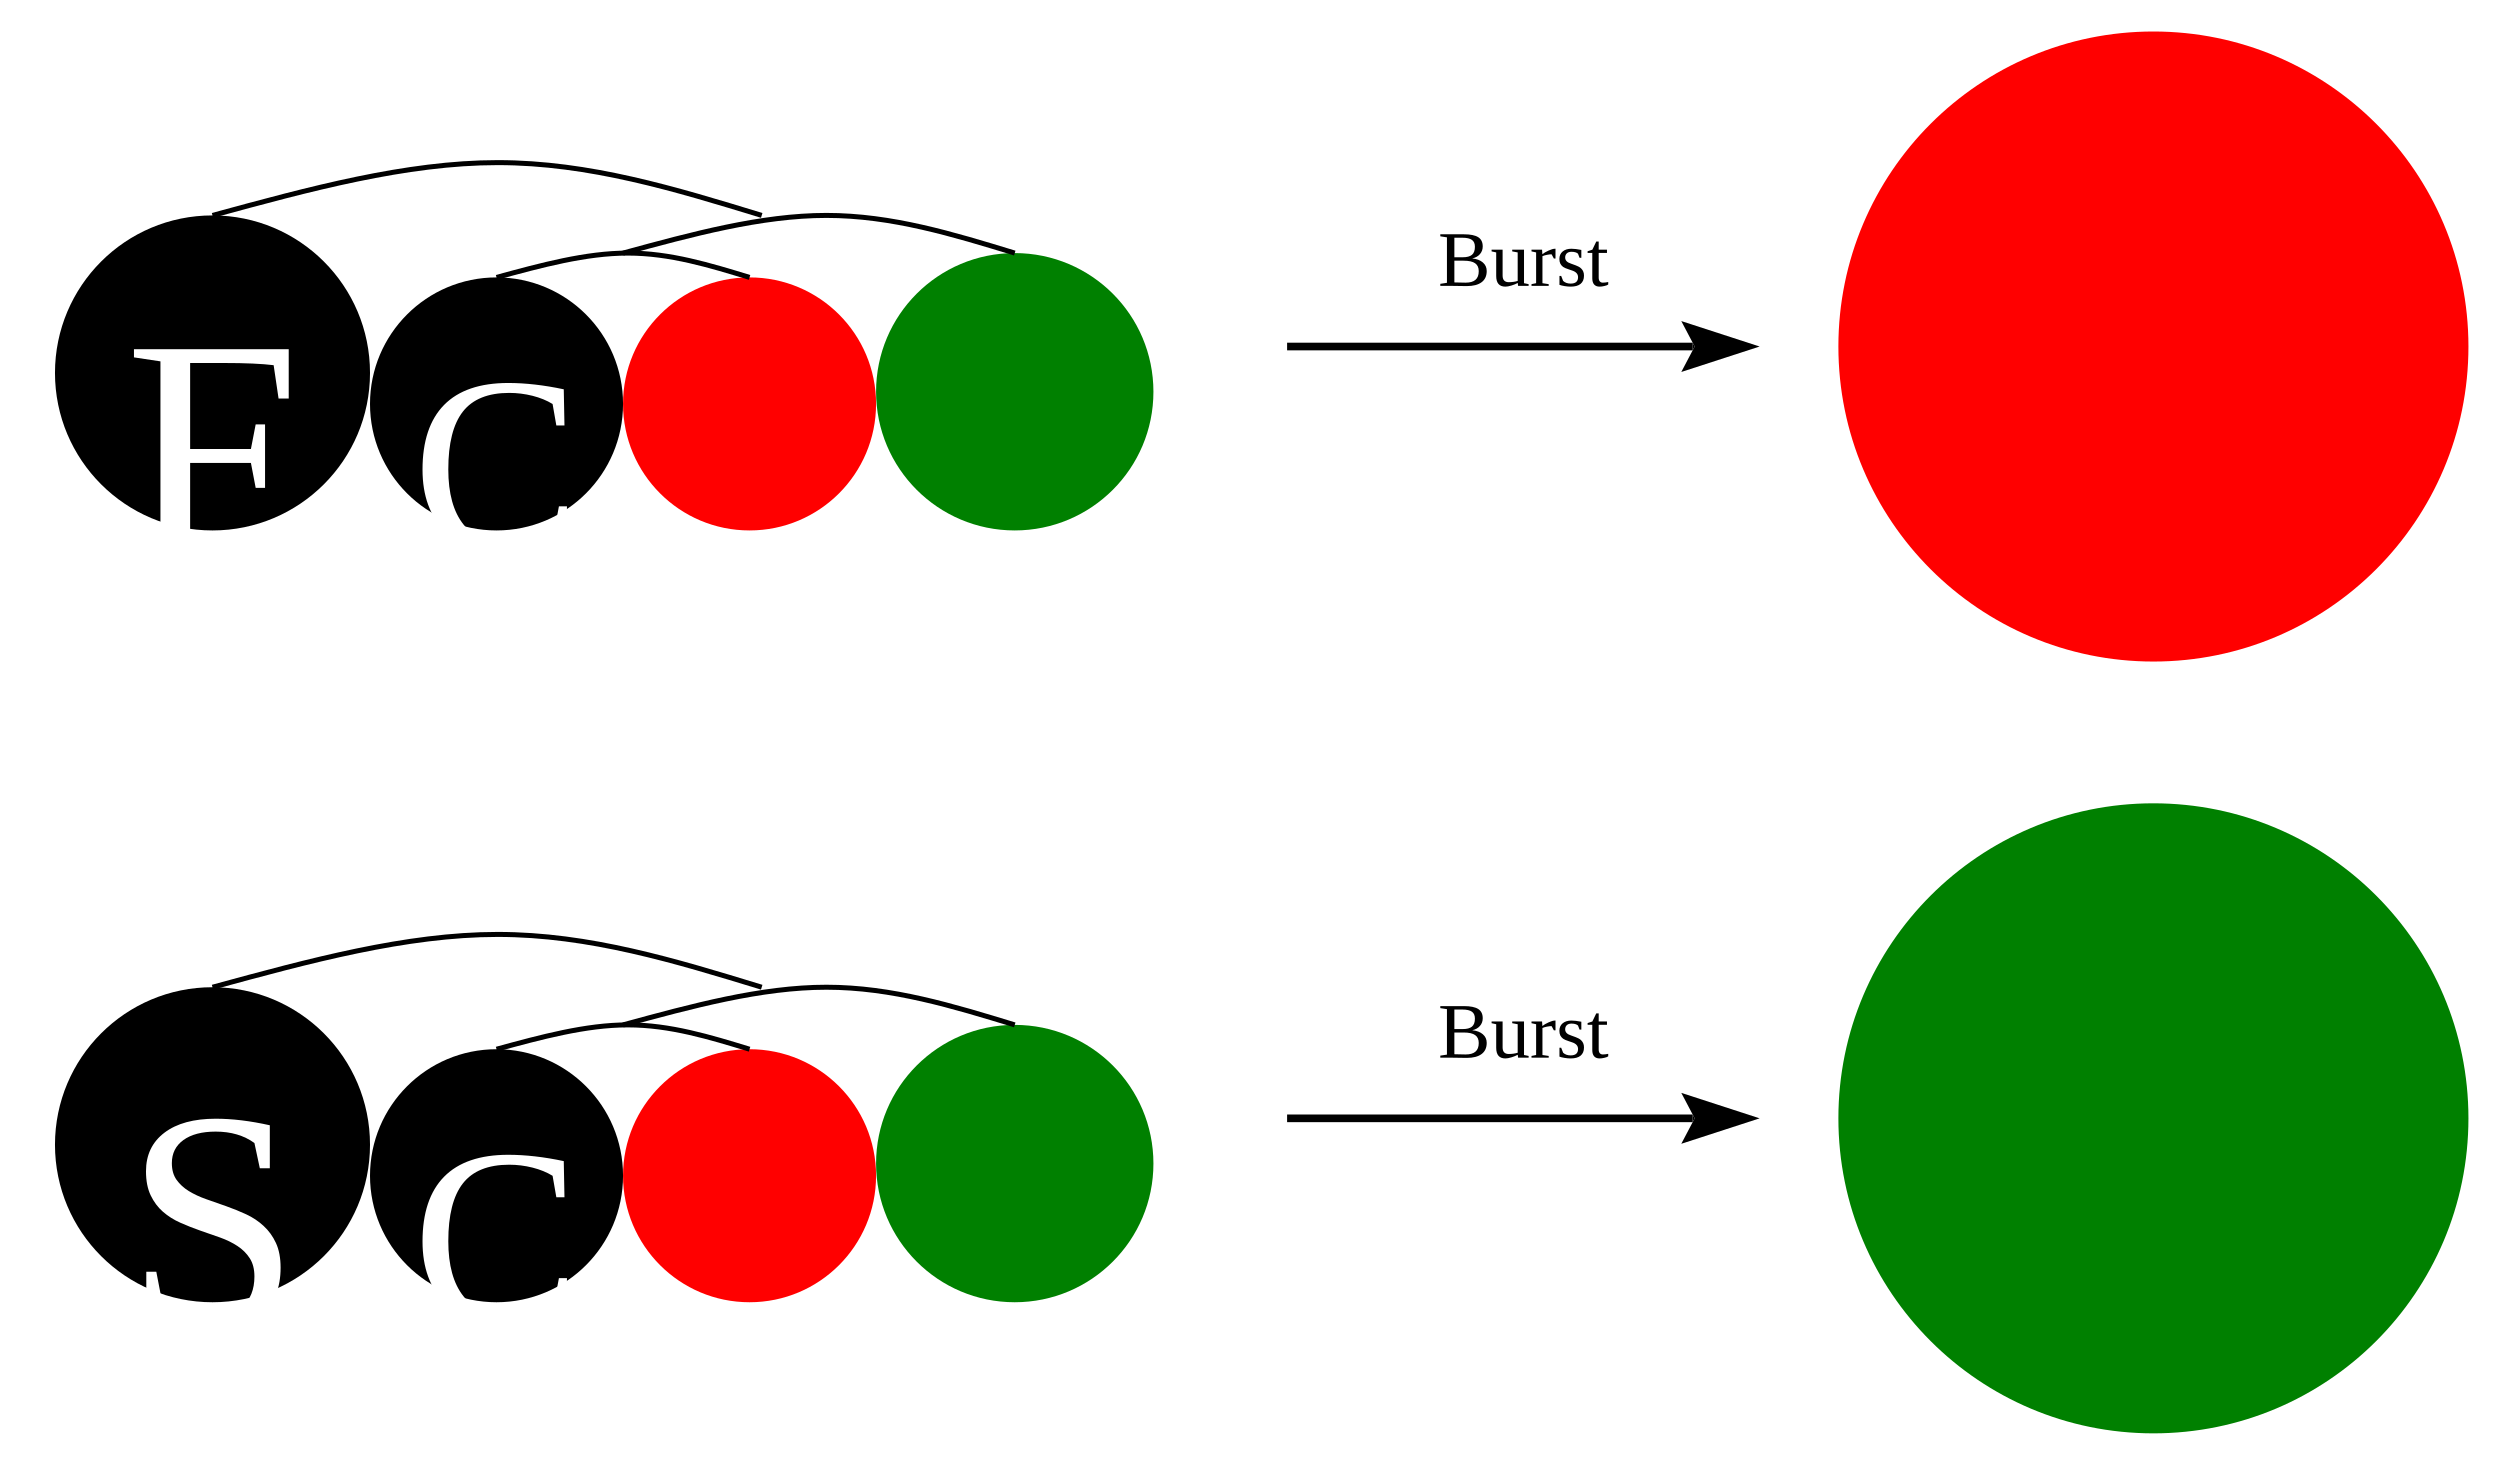
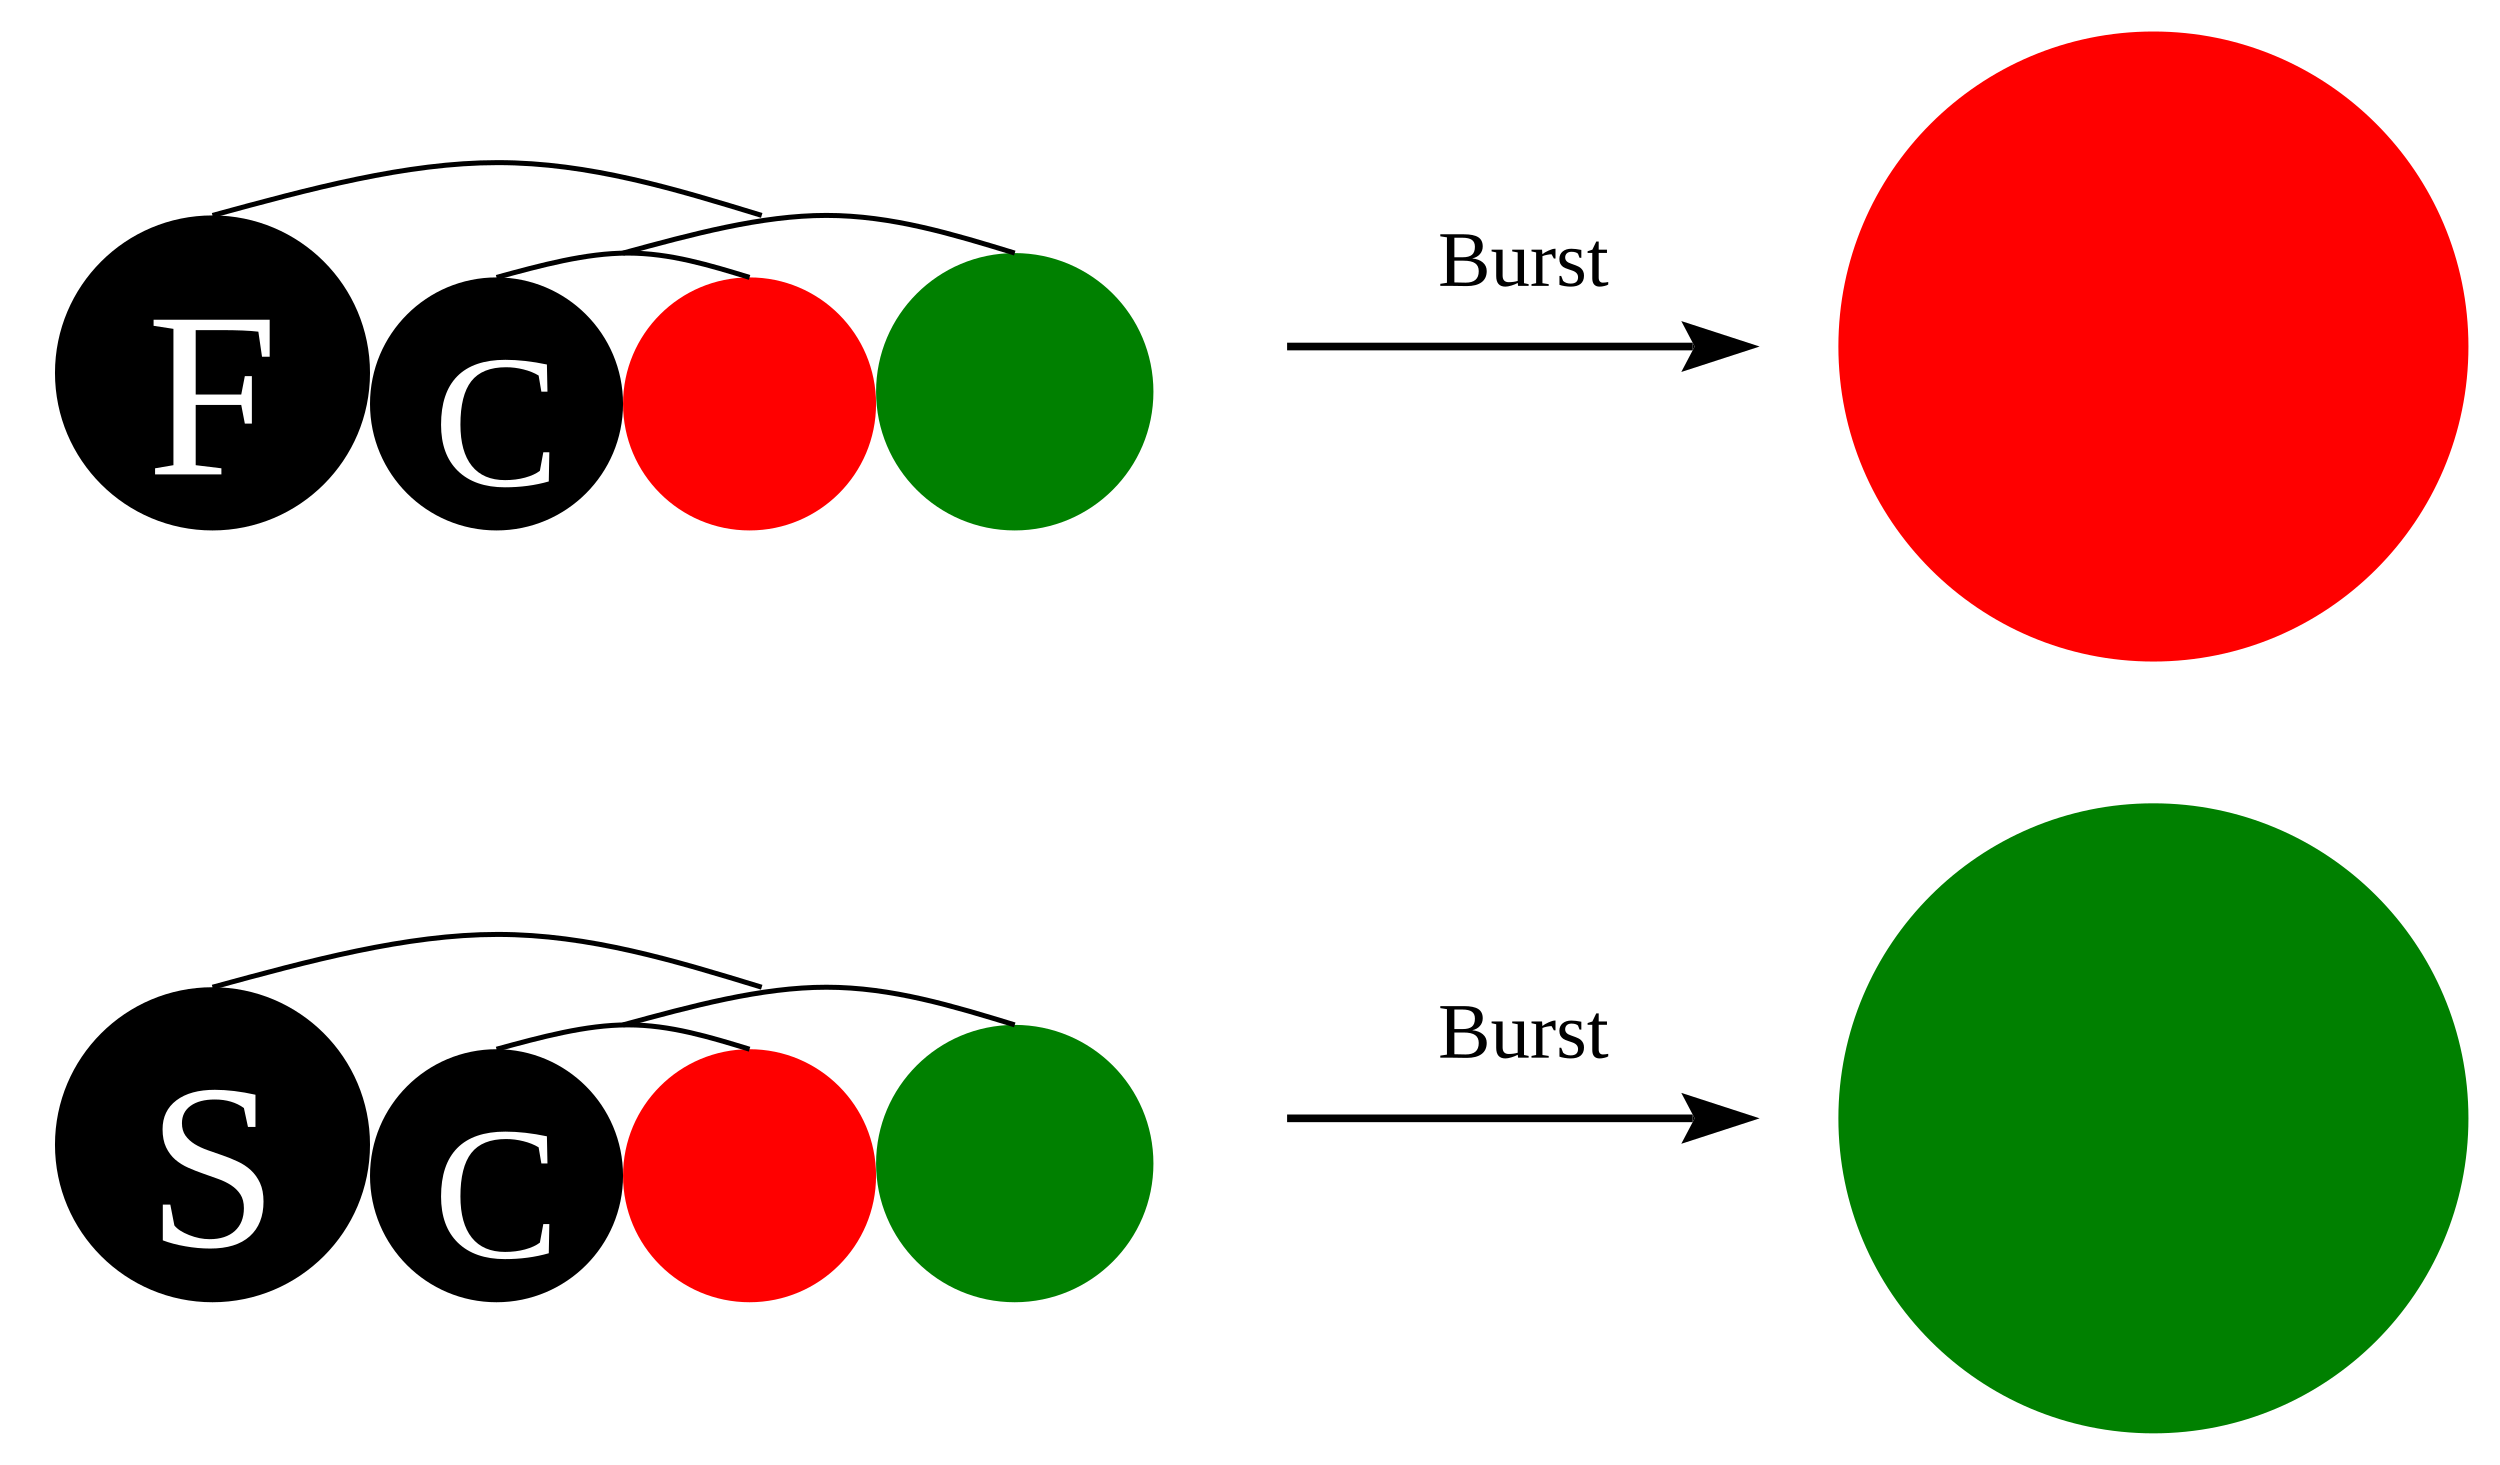
<svg xmlns="http://www.w3.org/2000/svg" height="292.986" stroke-opacity="1" viewBox="0 0 500 293" font-size="1" width="500" stroke="rgb(0,0,0)" version="1.1">
  <defs />
  <g stroke-linejoin="miter" stroke-opacity="1.0" fill-opacity="1.0" font-size="15.752px" stroke="rgb(0,0,0)" stroke-width="1.531" fill="rgb(0,0,0)" stroke-linecap="butt" stroke-miterlimit="10.0">
    <text dominant-baseline="middle" transform="matrix(1,0,0,1,304.6762,207.9253)" stroke="none" text-anchor="middle">Burst</text>
  </g>
  <g stroke-linejoin="miter" stroke-opacity="1.0" fill-opacity="0.0" stroke="rgb(0,0,0)" stroke-width="1.531" fill="rgb(0,0,0)" stroke-linecap="butt" stroke-miterlimit="10.0">
    <path d="M 257.421,223.677 h 81.115 " />
  </g>
  <g stroke-linejoin="miter" stroke-opacity="1.0" fill-opacity="1.0" stroke="rgb(0,0,0)" stroke-width="0.0" fill="rgb(0,0,0)" stroke-linecap="butt" stroke-miterlimit="10.0" />
  <g stroke-linejoin="miter" stroke-opacity="1.0" fill-opacity="1.0" stroke="rgb(0,0,0)" stroke-width="0.0" fill="rgb(0,0,0)" stroke-linecap="butt" stroke-miterlimit="10.0" />
  <g stroke-linejoin="miter" stroke-opacity="1.0" fill-opacity="1.0" stroke="rgb(0,0,0)" stroke-width="0.0" fill="rgb(0,0,0)" stroke-linecap="butt" stroke-miterlimit="10.0">
    <path d="M 351.932,223.677 l -15.67,-5.092 l 2.677,5.092 l -2.677,5.092 Z" />
  </g>
  <g stroke-linejoin="miter" stroke-opacity="1.0" fill-opacity="1.0" stroke="rgb(0,0,0)" stroke-width="0.0" fill="rgb(0,0,0)" stroke-linecap="butt" stroke-miterlimit="10.0">
    <path d="M 338.938,223.677 h -0.402 v -0.765 l 0.402,0.765 h -0.402 v 0.765 Z" />
  </g>
  <g stroke-linejoin="miter" stroke-opacity="1.0" fill-opacity="1.0" stroke="rgb(0,0,0)" stroke-width="0.0" fill="rgb(0,128,0)" stroke-linecap="butt" stroke-miterlimit="10.0">
    <path d="M 493.699,223.677 c 0,-34.798 -28.209,-63.008 -63.008 -63.008c -34.798,-0 -63.008,28.209 -63.008 63.008c -0,34.798 28.209,63.008 63.008 63.008c 34.798,0 63.008,-28.209 63.008 -63.008Z" />
  </g>
  <g stroke-linejoin="miter" stroke-opacity="1.0" fill-opacity="1.0" stroke="rgb(0,0,0)" stroke-width="0.0" fill="rgb(0,128,0)" stroke-linecap="butt" stroke-miterlimit="10.0">
    <path d="M 230.684,232.725 c 0,-15.319 -12.418,-27.737 -27.737 -27.737c -15.319,-0 -27.737,12.418 -27.737 27.737c -0,15.319 12.418,27.737 27.737 27.737c 15.319,0 27.737,-12.418 27.737 -27.737Z" />
  </g>
  <g stroke-linejoin="miter" stroke-opacity="1.0" fill-opacity="1.0" stroke="rgb(0,0,0)" stroke-width="0.0" fill="rgb(255,0,0)" stroke-linecap="butt" stroke-miterlimit="10.0">
    <path d="M 175.209,235.158 c 0,-13.975 -11.329,-25.304 -25.304 -25.304c -13.975,-0 -25.304,11.329 -25.304 25.304c -0,13.975 11.329,25.304 25.304 25.304c 13.975,0 25.304,-11.329 25.304 -25.304Z" />
  </g>
  <g stroke-linejoin="miter" stroke-opacity="1.0" fill-opacity="1.0" stroke="rgb(0,0,0)" stroke-width="0.0" fill="rgb(0,0,0)" stroke-linecap="butt" stroke-miterlimit="10.0">
    <path d="M 124.601,235.158 c 0,-13.975 -11.329,-25.304 -25.304 -25.304c -13.975,-0 -25.304,11.329 -25.304 25.304c -0,13.975 11.329,25.304 25.304 25.304c 13.975,0 25.304,-11.329 25.304 -25.304Z" />
  </g>
-   <g stroke-linejoin="miter" stroke-opacity="1.0" fill-opacity="1.0" font-size="50.608px" stroke="rgb(0,0,0)" stroke-width="1.531" fill="rgb(255,255,255)" stroke-linecap="butt" stroke-miterlimit="10.0">
-     <text dominant-baseline="middle" transform="matrix(1,0,0,1,99.2967,252.8711)" stroke="none" text-anchor="middle">C</text>
+   <g stroke-linejoin="miter" stroke-opacity="1.0" fill-opacity="1.0" font-size="37.956px" stroke="rgb(0,0,0)" stroke-width="1.531" fill="rgb(255,255,255)" stroke-linecap="butt" stroke-miterlimit="10.0">
+     <text dominant-baseline="middle" transform="matrix(1,0,0,1,99.2967,242.7494)" stroke="none" text-anchor="middle">C</text>
  </g>
  <g stroke-linejoin="miter" stroke-opacity="1.0" fill-opacity="0.0" stroke="rgb(0,0,0)" stroke-width="1.0" fill="rgb(0,0,0)" stroke-linecap="butt" stroke-miterlimit="10.0">
    <path d="M 99.297,209.854 c 8.921,-2.433 17.843,-4.866 26.277 -4.866c 8.435,0 16.383,2.433 24.331 4.866" />
  </g>
  <g stroke-linejoin="miter" stroke-opacity="1.0" fill-opacity="1.0" stroke="rgb(0,0,0)" stroke-width="0.0" fill="rgb(0,0,0)" stroke-linecap="butt" stroke-miterlimit="10.0" />
  <g stroke-linejoin="miter" stroke-opacity="1.0" fill-opacity="1.0" stroke="rgb(0,0,0)" stroke-width="0.0" fill="rgb(0,0,0)" stroke-linecap="butt" stroke-miterlimit="10.0" />
  <g stroke-linejoin="miter" stroke-opacity="1.0" fill-opacity="1.0" stroke="rgb(0,0,0)" stroke-width="0.0" fill="rgb(0,0,0)" stroke-linecap="butt" stroke-miterlimit="10.0" />
  <g stroke-linejoin="miter" stroke-opacity="1.0" fill-opacity="1.0" stroke="rgb(0,0,0)" stroke-width="0.0" fill="rgb(0,0,0)" stroke-linecap="butt" stroke-miterlimit="10.0" />
  <g stroke-linejoin="miter" stroke-opacity="1.0" fill-opacity="0.0" stroke="rgb(0,0,0)" stroke-width="1.0" fill="rgb(0,0,0)" stroke-linecap="butt" stroke-miterlimit="10.0">
    <path d="M 124.601,204.988 c 13.811,-3.767 27.622,-7.533 40.679 -7.533c 13.058,-0 25.362,3.767 37.666 7.533" />
  </g>
  <g stroke-linejoin="miter" stroke-opacity="1.0" fill-opacity="1.0" stroke="rgb(0,0,0)" stroke-width="0.0" fill="rgb(0,0,0)" stroke-linecap="butt" stroke-miterlimit="10.0" />
  <g stroke-linejoin="miter" stroke-opacity="1.0" fill-opacity="1.0" stroke="rgb(0,0,0)" stroke-width="0.0" fill="rgb(0,0,0)" stroke-linecap="butt" stroke-miterlimit="10.0" />
  <g stroke-linejoin="miter" stroke-opacity="1.0" fill-opacity="1.0" stroke="rgb(0,0,0)" stroke-width="0.0" fill="rgb(0,0,0)" stroke-linecap="butt" stroke-miterlimit="10.0" />
  <g stroke-linejoin="miter" stroke-opacity="1.0" fill-opacity="1.0" stroke="rgb(0,0,0)" stroke-width="0.0" fill="rgb(0,0,0)" stroke-linecap="butt" stroke-miterlimit="10.0" />
  <g stroke-linejoin="miter" stroke-opacity="1.0" fill-opacity="1.0" stroke="rgb(0,0,0)" stroke-width="0.0" fill="rgb(0,0,0)" stroke-linecap="butt" stroke-miterlimit="10.0">
    <path d="M 73.993,228.958 c 0,-17.399 -14.105,-31.504 -31.504 -31.504c -17.399,-0 -31.504,14.105 -31.504 31.504c -0,17.399 14.105,31.504 31.504 31.504c 17.399,0 31.504,-14.105 31.504 -31.504Z" />
  </g>
-   <g stroke-linejoin="miter" stroke-opacity="1.0" fill-opacity="1.0" font-size="63.008px" stroke="rgb(0,0,0)" stroke-width="1.531" fill="rgb(255,255,255)" stroke-linecap="butt" stroke-miterlimit="10.0">
-     <text dominant-baseline="middle" transform="matrix(1,0,0,1,42.4888,251.0111)" stroke="none" text-anchor="middle">S</text>
+   <g stroke-linejoin="miter" stroke-opacity="1.0" fill-opacity="1.0" font-size="47.256px" stroke="rgb(0,0,0)" stroke-width="1.531" fill="rgb(255,255,255)" stroke-linecap="butt" stroke-miterlimit="10.0">
+     <text dominant-baseline="middle" transform="matrix(1,0,0,1,42.4888,238.4096)" stroke="none" text-anchor="middle">S</text>
  </g>
  <g stroke-linejoin="miter" stroke-opacity="1.0" fill-opacity="0.0" stroke="rgb(0,0,0)" stroke-width="1.0" fill="rgb(0,0,0)" stroke-linecap="butt" stroke-miterlimit="10.0">
    <path d="M 42.489,197.455 c 19.364,-5.281 38.729,-10.562 57.037 -10.562c 18.308,-0 35.56,5.281 52.812 10.562" />
  </g>
  <g stroke-linejoin="miter" stroke-opacity="1.0" fill-opacity="1.0" stroke="rgb(0,0,0)" stroke-width="0.0" fill="rgb(0,0,0)" stroke-linecap="butt" stroke-miterlimit="10.0" />
  <g stroke-linejoin="miter" stroke-opacity="1.0" fill-opacity="1.0" stroke="rgb(0,0,0)" stroke-width="0.0" fill="rgb(0,0,0)" stroke-linecap="butt" stroke-miterlimit="10.0" />
  <g stroke-linejoin="miter" stroke-opacity="1.0" fill-opacity="1.0" stroke="rgb(0,0,0)" stroke-width="0.0" fill="rgb(0,0,0)" stroke-linecap="butt" stroke-miterlimit="10.0" />
  <g stroke-linejoin="miter" stroke-opacity="1.0" fill-opacity="1.0" stroke="rgb(0,0,0)" stroke-width="0.0" fill="rgb(0,0,0)" stroke-linecap="butt" stroke-miterlimit="10.0" />
  <g stroke-linejoin="miter" stroke-opacity="1.0" fill-opacity="1.0" font-size="15.752px" stroke="rgb(0,0,0)" stroke-width="1.531" fill="rgb(0,0,0)" stroke-linecap="butt" stroke-miterlimit="10.0">
    <text dominant-baseline="middle" transform="matrix(1,0,0,1,304.6762,53.5565)" stroke="none" text-anchor="middle">Burst</text>
  </g>
  <g stroke-linejoin="miter" stroke-opacity="1.0" fill-opacity="0.0" stroke="rgb(0,0,0)" stroke-width="1.531" fill="rgb(0,0,0)" stroke-linecap="butt" stroke-miterlimit="10.0">
    <path d="M 257.421,69.308 h 81.115 " />
  </g>
  <g stroke-linejoin="miter" stroke-opacity="1.0" fill-opacity="1.0" stroke="rgb(0,0,0)" stroke-width="0.0" fill="rgb(0,0,0)" stroke-linecap="butt" stroke-miterlimit="10.0" />
  <g stroke-linejoin="miter" stroke-opacity="1.0" fill-opacity="1.0" stroke="rgb(0,0,0)" stroke-width="0.0" fill="rgb(0,0,0)" stroke-linecap="butt" stroke-miterlimit="10.0" />
  <g stroke-linejoin="miter" stroke-opacity="1.0" fill-opacity="1.0" stroke="rgb(0,0,0)" stroke-width="0.0" fill="rgb(0,0,0)" stroke-linecap="butt" stroke-miterlimit="10.0">
    <path d="M 351.932,69.308 l -15.67,-5.092 l 2.677,5.092 l -2.677,5.092 Z" />
  </g>
  <g stroke-linejoin="miter" stroke-opacity="1.0" fill-opacity="1.0" stroke="rgb(0,0,0)" stroke-width="0.0" fill="rgb(0,0,0)" stroke-linecap="butt" stroke-miterlimit="10.0">
    <path d="M 338.938,69.308 h -0.402 v -0.765 l 0.402,0.765 h -0.402 v 0.765 Z" />
  </g>
  <g stroke-linejoin="miter" stroke-opacity="1.0" fill-opacity="1.0" stroke="rgb(0,0,0)" stroke-width="0.0" fill="rgb(255,0,0)" stroke-linecap="butt" stroke-miterlimit="10.0">
    <path d="M 493.699,69.308 c 0,-34.798 -28.209,-63.008 -63.008 -63.008c -34.798,-0 -63.008,28.209 -63.008 63.008c -0,34.798 28.209,63.008 63.008 63.008c 34.798,0 63.008,-28.209 63.008 -63.008Z" />
  </g>
  <g stroke-linejoin="miter" stroke-opacity="1.0" fill-opacity="1.0" stroke="rgb(0,0,0)" stroke-width="0.0" fill="rgb(0,128,0)" stroke-linecap="butt" stroke-miterlimit="10.0">
    <path d="M 230.684,78.356 c 0,-15.319 -12.418,-27.737 -27.737 -27.737c -15.319,-0 -27.737,12.418 -27.737 27.737c -0,15.319 12.418,27.737 27.737 27.737c 15.319,0 27.737,-12.418 27.737 -27.737Z" />
  </g>
  <g stroke-linejoin="miter" stroke-opacity="1.0" fill-opacity="1.0" stroke="rgb(0,0,0)" stroke-width="0.0" fill="rgb(255,0,0)" stroke-linecap="butt" stroke-miterlimit="10.0">
    <path d="M 175.209,80.789 c 0,-13.975 -11.329,-25.304 -25.304 -25.304c -13.975,-0 -25.304,11.329 -25.304 25.304c -0,13.975 11.329,25.304 25.304 25.304c 13.975,0 25.304,-11.329 25.304 -25.304Z" />
  </g>
  <g stroke-linejoin="miter" stroke-opacity="1.0" fill-opacity="1.0" stroke="rgb(0,0,0)" stroke-width="0.0" fill="rgb(0,0,0)" stroke-linecap="butt" stroke-miterlimit="10.0">
    <path d="M 124.601,80.789 c 0,-13.975 -11.329,-25.304 -25.304 -25.304c -13.975,-0 -25.304,11.329 -25.304 25.304c -0,13.975 11.329,25.304 25.304 25.304c 13.975,0 25.304,-11.329 25.304 -25.304Z" />
  </g>
-   <g stroke-linejoin="miter" stroke-opacity="1.0" fill-opacity="1.0" font-size="50.608px" stroke="rgb(0,0,0)" stroke-width="1.531" fill="rgb(255,255,255)" stroke-linecap="butt" stroke-miterlimit="10.0">
-     <text dominant-baseline="middle" transform="matrix(1,0,0,1,99.2967,98.5023)" stroke="none" text-anchor="middle">C</text>
+   <g stroke-linejoin="miter" stroke-opacity="1.0" fill-opacity="1.0" font-size="37.956px" stroke="rgb(0,0,0)" stroke-width="1.531" fill="rgb(255,255,255)" stroke-linecap="butt" stroke-miterlimit="10.0">
+     <text dominant-baseline="middle" transform="matrix(1,0,0,1,99.2967,88.3806)" stroke="none" text-anchor="middle">C</text>
  </g>
  <g stroke-linejoin="miter" stroke-opacity="1.0" fill-opacity="0.0" stroke="rgb(0,0,0)" stroke-width="1.0" fill="rgb(0,0,0)" stroke-linecap="butt" stroke-miterlimit="10.0">
    <path d="M 99.297,55.485 c 8.921,-2.433 17.843,-4.866 26.277 -4.866c 8.435,0 16.383,2.433 24.331 4.866" />
  </g>
  <g stroke-linejoin="miter" stroke-opacity="1.0" fill-opacity="1.0" stroke="rgb(0,0,0)" stroke-width="0.0" fill="rgb(0,0,0)" stroke-linecap="butt" stroke-miterlimit="10.0" />
  <g stroke-linejoin="miter" stroke-opacity="1.0" fill-opacity="1.0" stroke="rgb(0,0,0)" stroke-width="0.0" fill="rgb(0,0,0)" stroke-linecap="butt" stroke-miterlimit="10.0" />
  <g stroke-linejoin="miter" stroke-opacity="1.0" fill-opacity="1.0" stroke="rgb(0,0,0)" stroke-width="0.0" fill="rgb(0,0,0)" stroke-linecap="butt" stroke-miterlimit="10.0" />
  <g stroke-linejoin="miter" stroke-opacity="1.0" fill-opacity="1.0" stroke="rgb(0,0,0)" stroke-width="0.0" fill="rgb(0,0,0)" stroke-linecap="butt" stroke-miterlimit="10.0" />
  <g stroke-linejoin="miter" stroke-opacity="1.0" fill-opacity="0.0" stroke="rgb(0,0,0)" stroke-width="1.0" fill="rgb(0,0,0)" stroke-linecap="butt" stroke-miterlimit="10.0">
    <path d="M 124.601,50.619 c 13.811,-3.767 27.622,-7.533 40.679 -7.533c 13.058,-0 25.362,3.767 37.666 7.533" />
  </g>
  <g stroke-linejoin="miter" stroke-opacity="1.0" fill-opacity="1.0" stroke="rgb(0,0,0)" stroke-width="0.0" fill="rgb(0,0,0)" stroke-linecap="butt" stroke-miterlimit="10.0" />
  <g stroke-linejoin="miter" stroke-opacity="1.0" fill-opacity="1.0" stroke="rgb(0,0,0)" stroke-width="0.0" fill="rgb(0,0,0)" stroke-linecap="butt" stroke-miterlimit="10.0" />
  <g stroke-linejoin="miter" stroke-opacity="1.0" fill-opacity="1.0" stroke="rgb(0,0,0)" stroke-width="0.0" fill="rgb(0,0,0)" stroke-linecap="butt" stroke-miterlimit="10.0" />
  <g stroke-linejoin="miter" stroke-opacity="1.0" fill-opacity="1.0" stroke="rgb(0,0,0)" stroke-width="0.0" fill="rgb(0,0,0)" stroke-linecap="butt" stroke-miterlimit="10.0" />
  <g stroke-linejoin="miter" stroke-opacity="1.0" fill-opacity="1.0" stroke="rgb(0,0,0)" stroke-width="0.0" fill="rgb(0,0,0)" stroke-linecap="butt" stroke-miterlimit="10.0">
    <path d="M 73.993,74.59 c 0,-17.399 -14.105,-31.504 -31.504 -31.504c -17.399,-0 -31.504,14.105 -31.504 31.504c -0,17.399 14.105,31.504 31.504 31.504c 17.399,0 31.504,-14.105 31.504 -31.504Z" />
  </g>
-   <g stroke-linejoin="miter" stroke-opacity="1.0" fill-opacity="1.0" font-size="63.008px" stroke="rgb(0,0,0)" stroke-width="1.531" fill="rgb(255,255,255)" stroke-linecap="butt" stroke-miterlimit="10.0">
-     <text dominant-baseline="middle" transform="matrix(1,0,0,1,42.4888,96.6423)" stroke="none" text-anchor="middle">F</text>
+   <g stroke-linejoin="miter" stroke-opacity="1.0" fill-opacity="1.0" font-size="47.256px" stroke="rgb(0,0,0)" stroke-width="1.531" fill="rgb(255,255,255)" stroke-linecap="butt" stroke-miterlimit="10.0">
+     <text dominant-baseline="middle" transform="matrix(1,0,0,1,42.4888,84.0408)" stroke="none" text-anchor="middle">F</text>
  </g>
  <g stroke-linejoin="miter" stroke-opacity="1.0" fill-opacity="0.0" stroke="rgb(0,0,0)" stroke-width="1.0" fill="rgb(0,0,0)" stroke-linecap="butt" stroke-miterlimit="10.0">
    <path d="M 42.489,43.086 c 19.364,-5.281 38.729,-10.562 57.037 -10.562c 18.308,-0 35.56,5.281 52.812 10.562" />
  </g>
  <g stroke-linejoin="miter" stroke-opacity="1.0" fill-opacity="1.0" stroke="rgb(0,0,0)" stroke-width="0.0" fill="rgb(0,0,0)" stroke-linecap="butt" stroke-miterlimit="10.0" />
  <g stroke-linejoin="miter" stroke-opacity="1.0" fill-opacity="1.0" stroke="rgb(0,0,0)" stroke-width="0.0" fill="rgb(0,0,0)" stroke-linecap="butt" stroke-miterlimit="10.0" />
  <g stroke-linejoin="miter" stroke-opacity="1.0" fill-opacity="1.0" stroke="rgb(0,0,0)" stroke-width="0.0" fill="rgb(0,0,0)" stroke-linecap="butt" stroke-miterlimit="10.0" />
  <g stroke-linejoin="miter" stroke-opacity="1.0" fill-opacity="1.0" stroke="rgb(0,0,0)" stroke-width="0.0" fill="rgb(0,0,0)" stroke-linecap="butt" stroke-miterlimit="10.0" />
</svg>
